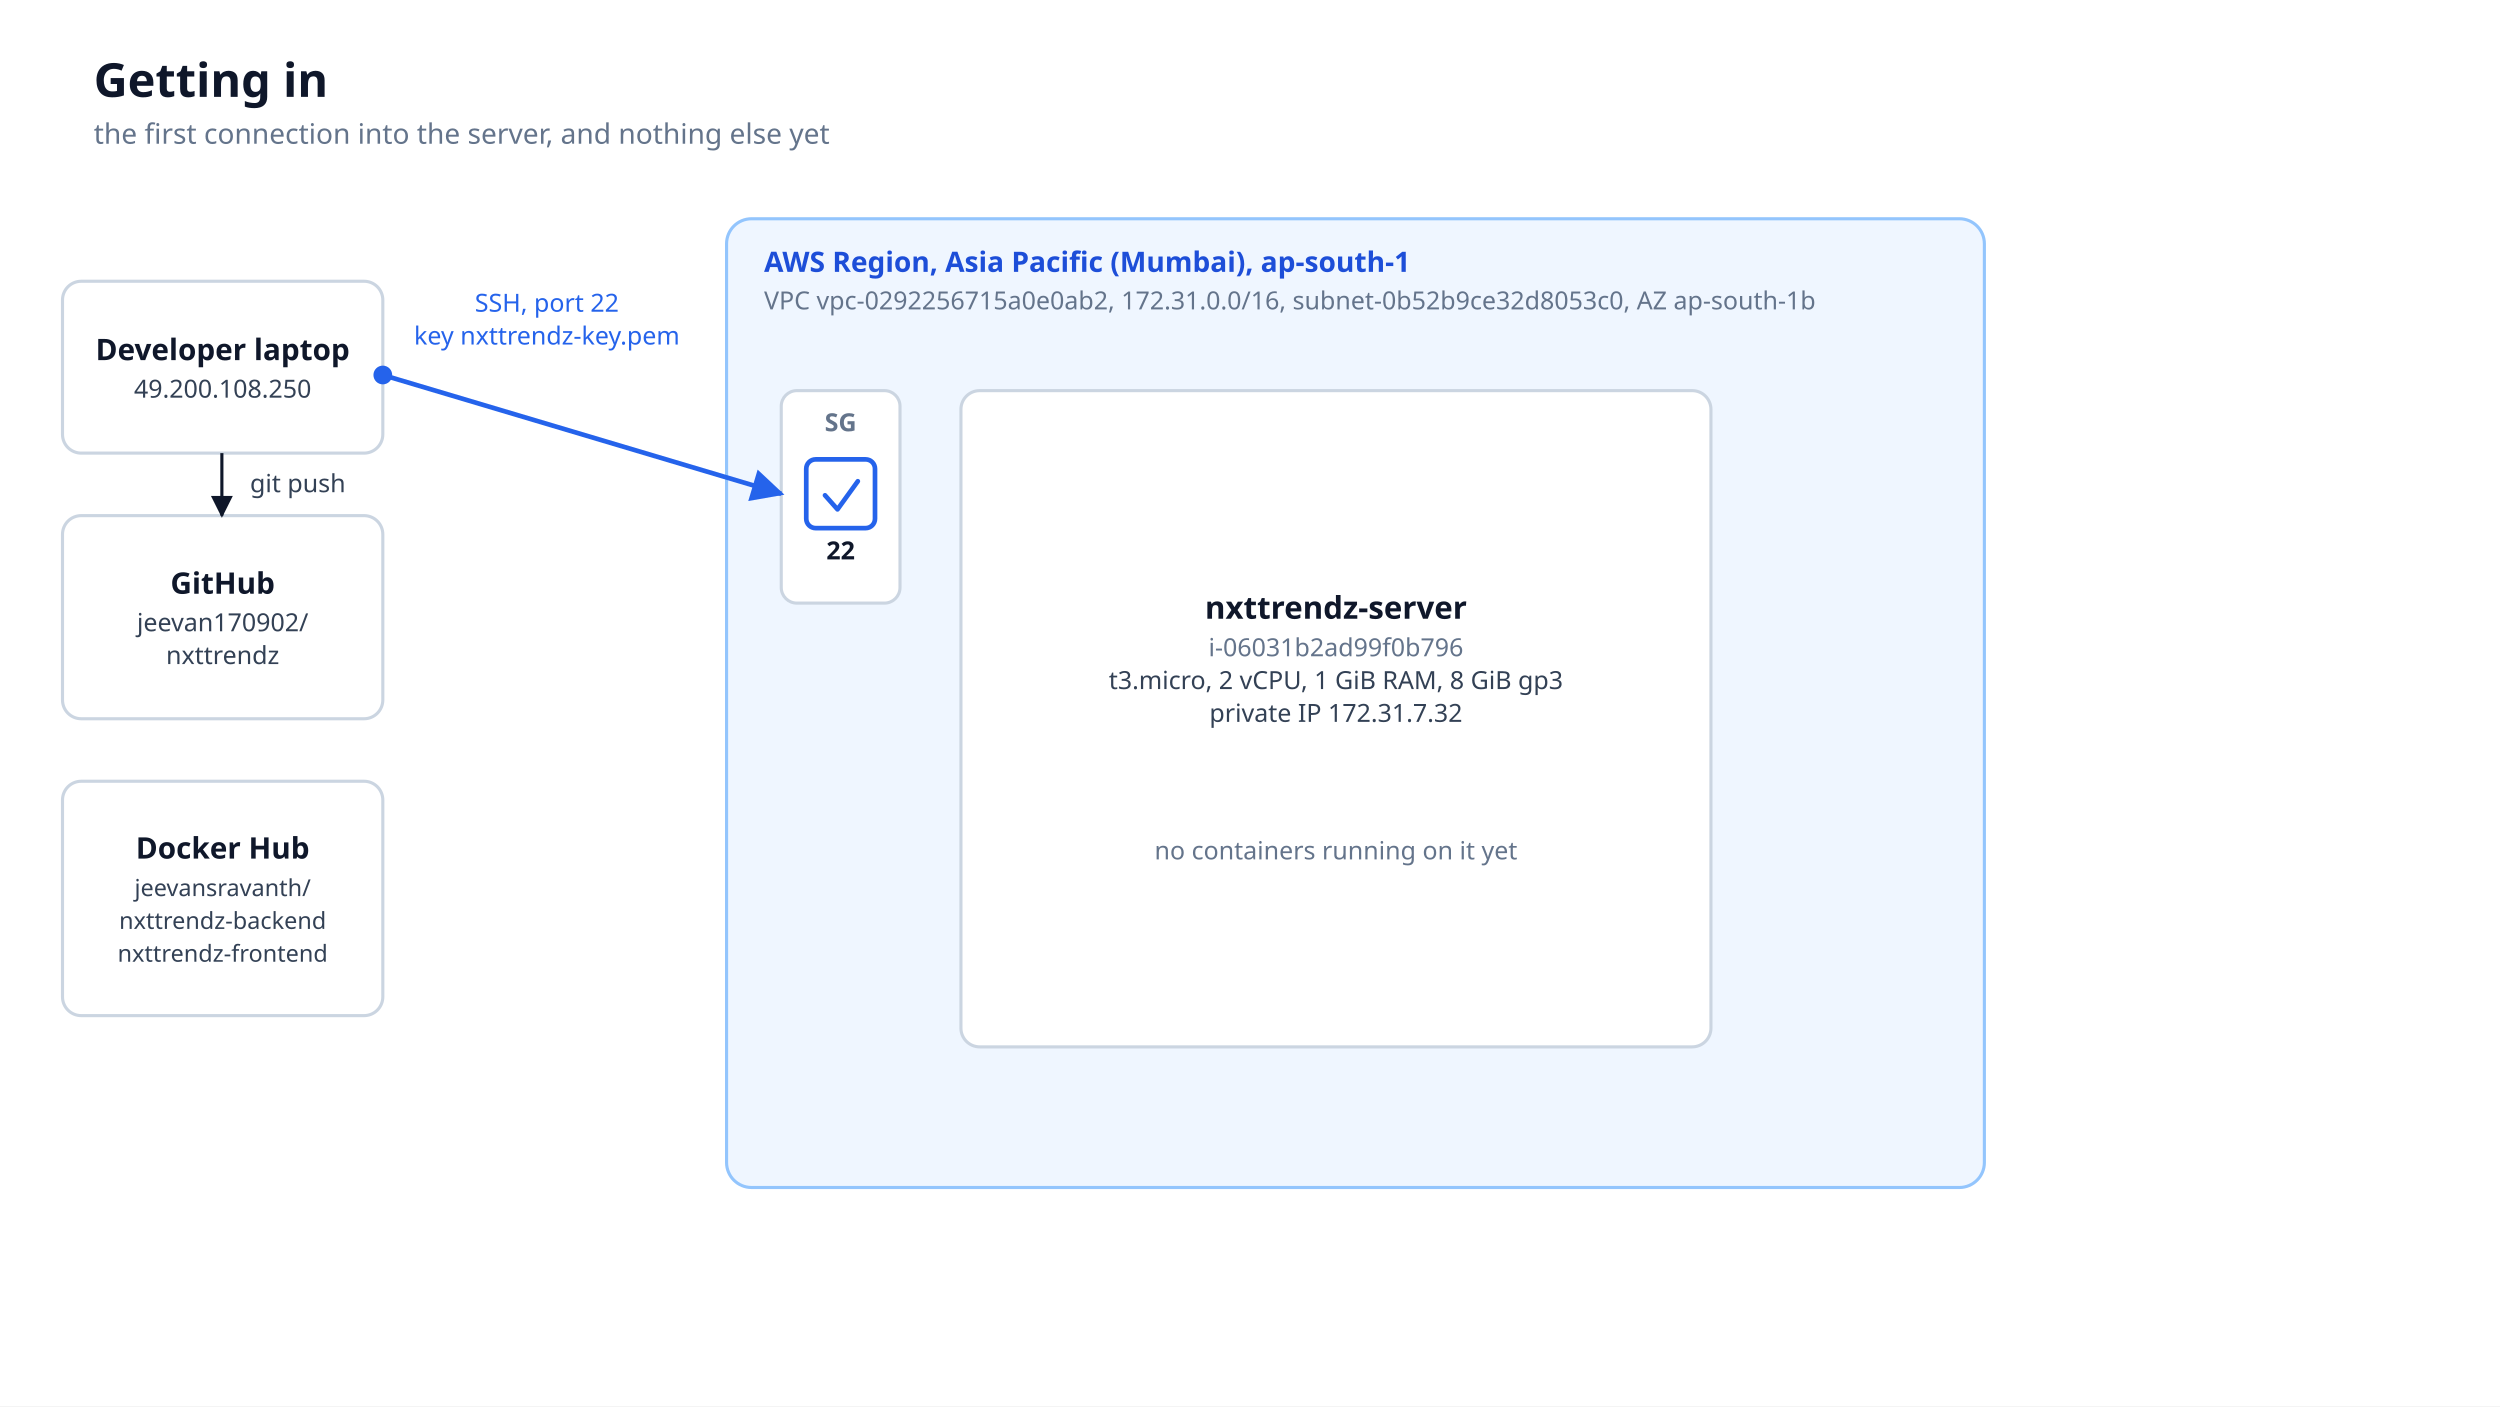
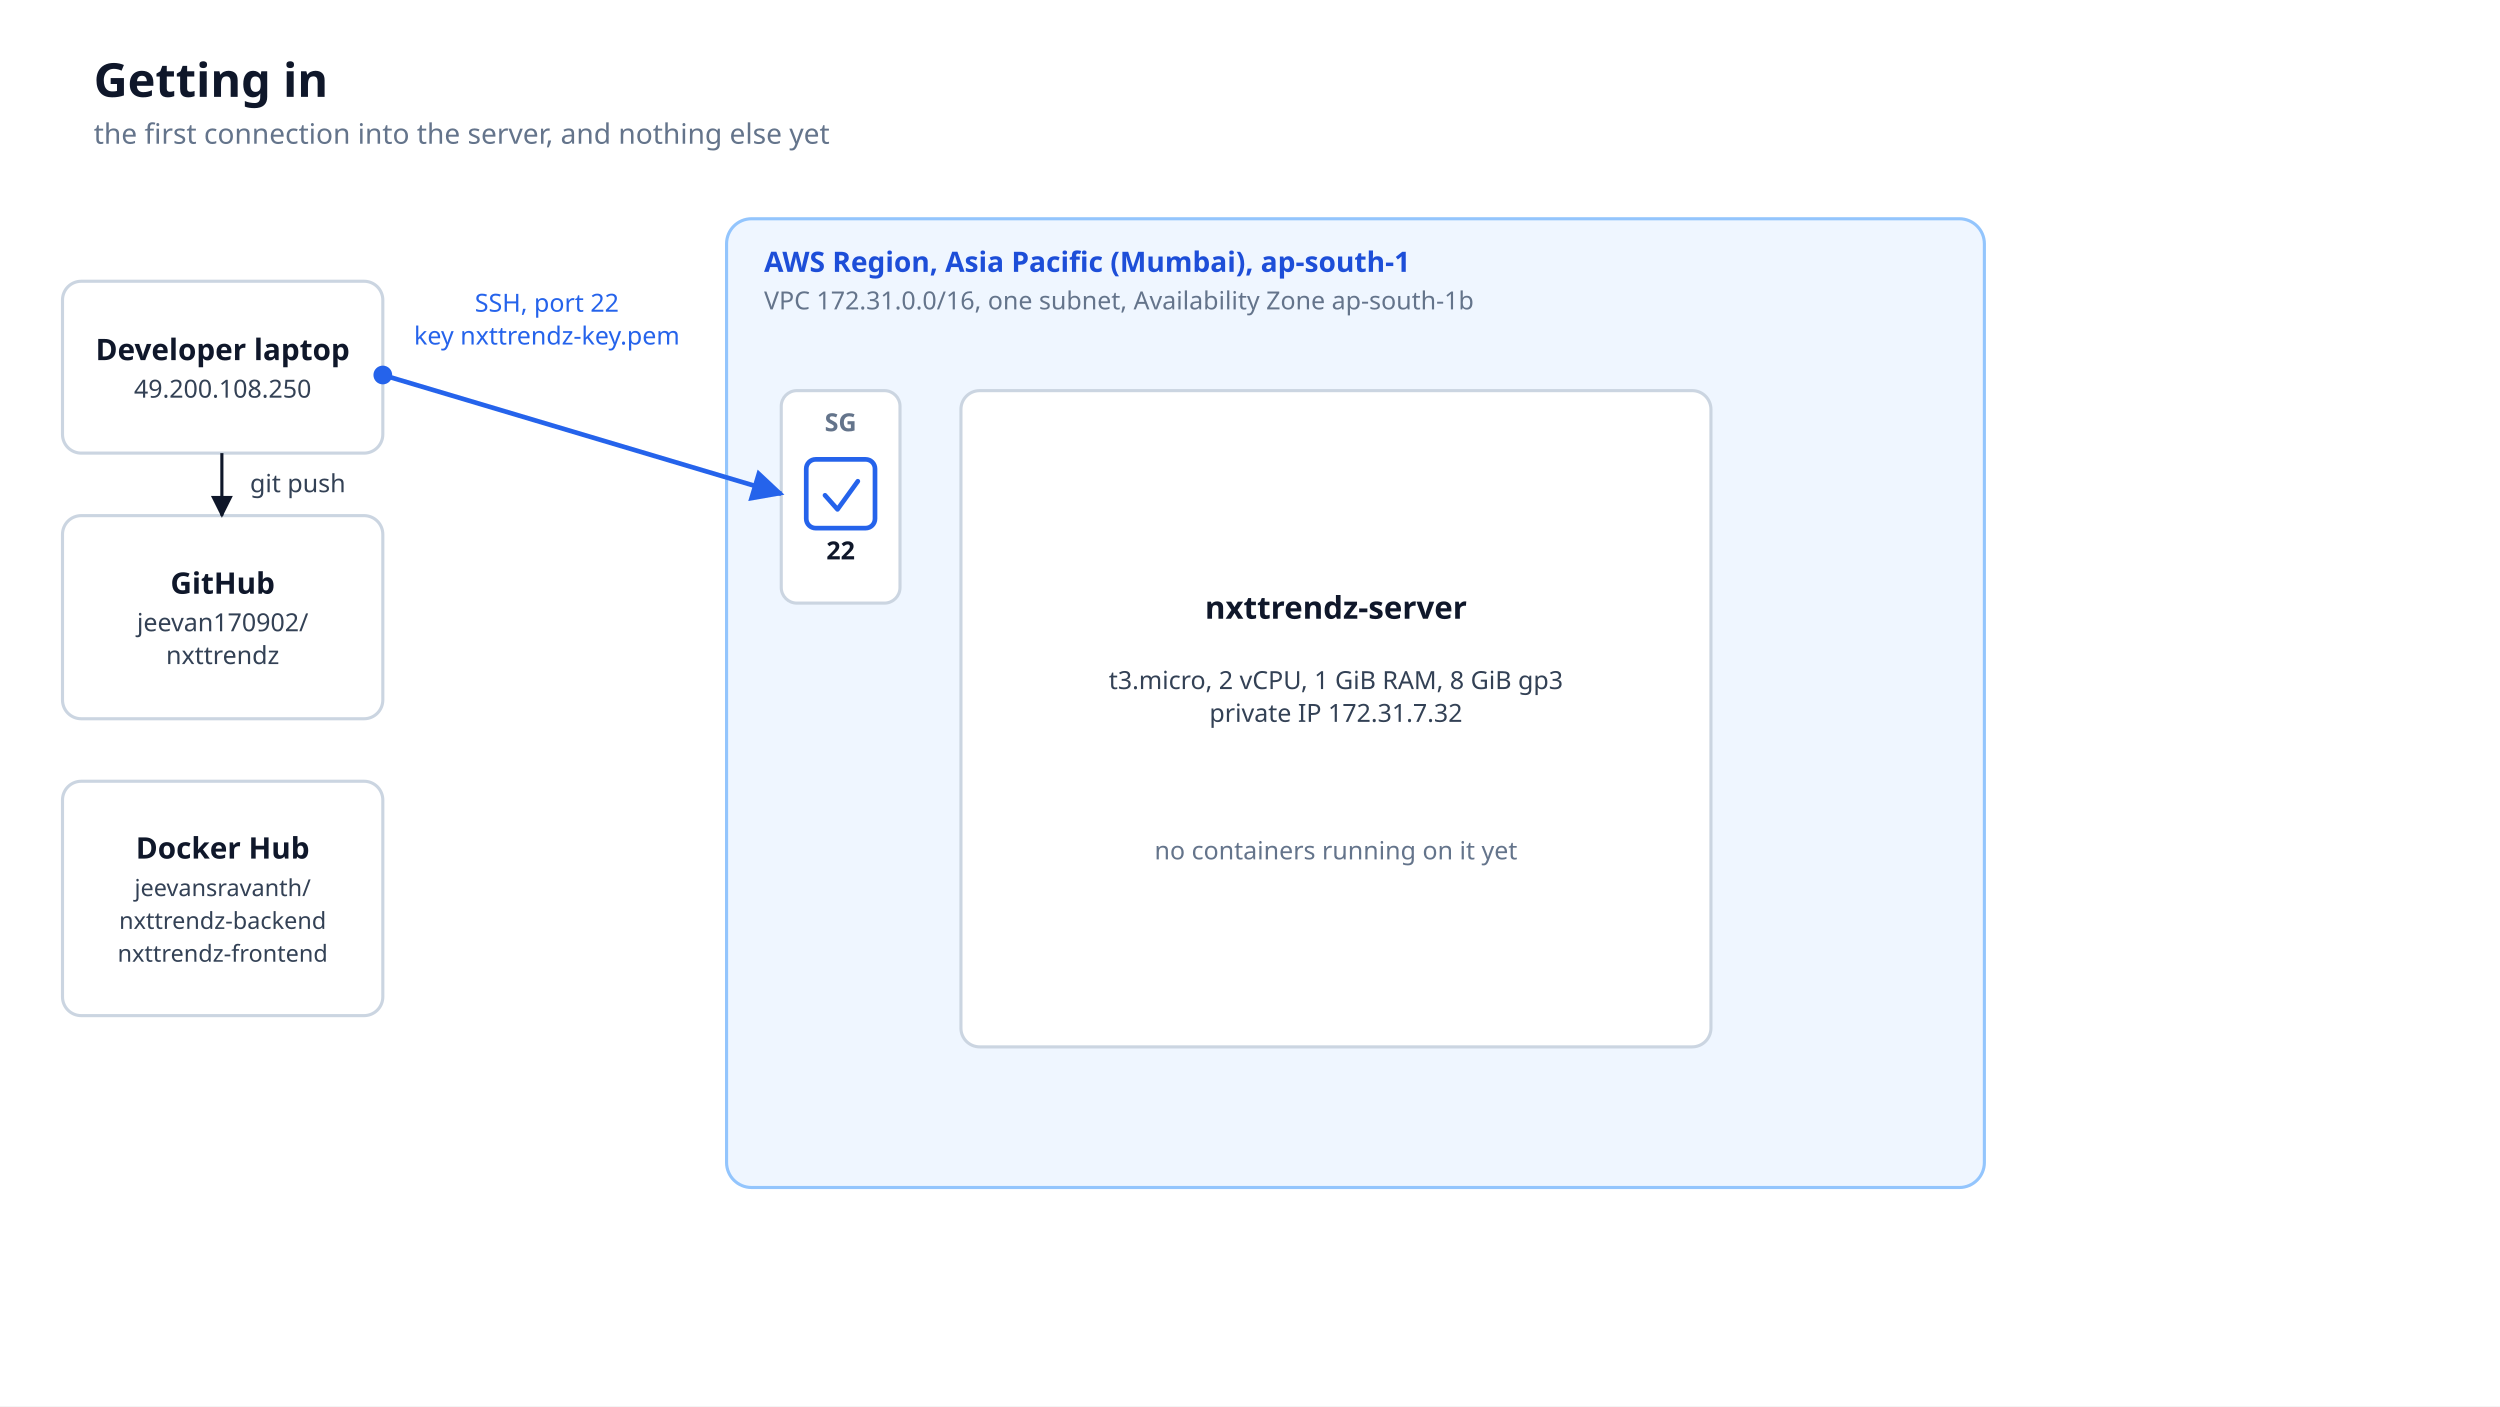
<svg xmlns="http://www.w3.org/2000/svg" viewBox="0 0 1600 900" width="1600" height="900">
  <defs>
    <marker id="a-ink" viewBox="0 0 10 10" refX="9" refY="5" markerWidth="7" markerHeight="7" orient="auto-start-reverse">
      <path d="M0,0 L10,5 L0,10 z" fill="#0F172A" />
    </marker>
    <marker id="a-blue" viewBox="0 0 10 10" refX="9" refY="5" markerWidth="7" markerHeight="7" orient="auto-start-reverse">
      <path d="M0,0 L10,5 L0,10 z" fill="#2563EB" />
    </marker>
    <marker id="a-muted" viewBox="0 0 10 10" refX="9" refY="5" markerWidth="7" markerHeight="7" orient="auto-start-reverse">
      <path d="M0,0 L10,5 L0,10 z" fill="#94A3B8" />
    </marker>
    <marker id="a-teal" viewBox="0 0 10 10" refX="9" refY="5" markerWidth="7" markerHeight="7" orient="auto-start-reverse">
      <path d="M0,0 L10,5 L0,10 z" fill="#0D9488" />
    </marker>
    <marker id="a-green" viewBox="0 0 10 10" refX="9" refY="5" markerWidth="7" markerHeight="7" orient="auto-start-reverse">
      <path d="M0,0 L10,5 L0,10 z" fill="#16A34A" />
    </marker>
    <marker id="a-red" viewBox="0 0 10 10" refX="9" refY="5" markerWidth="7" markerHeight="7" orient="auto-start-reverse">
      <path d="M0,0 L10,5 L0,10 z" fill="#DC2626" />
    </marker>
  </defs>
  <rect width="1600" height="900" fill="#FFFFFF" />
  <text x="60" y="62" font-family="&quot;Segoe UI&quot;, system-ui, sans-serif" font-size="30" fill="#0F172A" font-weight="bold" text-anchor="start">Getting in</text>
  <text x="60" y="92" font-family="&quot;Segoe UI&quot;, system-ui, sans-serif" font-size="18" fill="#64748B" font-weight="normal" text-anchor="start">the first connection into the server, and nothing else yet</text>
  <rect x="465" y="140" width="805" height="620" rx="16" fill="#EFF6FF" stroke="#93C5FD" stroke-width="2" />
  <text x="489" y="174" font-family="&quot;Segoe UI&quot;, system-ui, sans-serif" font-size="18" fill="#1D4ED8" font-weight="bold" text-anchor="start">AWS Region, Asia Pacific (Mumbai), ap-south-1</text>
-   <text x="489" y="198" font-family="&quot;Segoe UI&quot;, system-ui, sans-serif" font-size="16" fill="#64748B" font-weight="normal" text-anchor="start">VPC vpc-0292256715a0e0ab2, 172.31.0.0/16, subnet-0b52b9ce32d8053c0, AZ ap-south-1b</text>
+   <text x="489" y="198" font-family="&quot;Segoe UI&quot;, system-ui, sans-serif" font-size="16" fill="#64748B" font-weight="normal" text-anchor="start">VPC 172.31.0.0/16, one subnet, Availability Zone ap-south-1b</text>
  <rect x="500" y="250" width="76" height="136" rx="10" fill="#FFFFFF" stroke="#CBD5E1" stroke-width="2" />
  <text x="538" y="276" font-family="&quot;Segoe UI&quot;, system-ui, sans-serif" font-size="16" fill="#64748B" font-weight="bold" text-anchor="middle">SG</text>
  <rect x="516" y="294" width="44" height="44" rx="6" fill="#FFFFFF" stroke="#2563EB" stroke-width="3" />
  <path d="M528,317 L536,326 L549,308" fill="none" stroke="#2563EB" stroke-width="3" stroke-linecap="round" stroke-linejoin="round" />
  <text x="538" y="358" font-family="&quot;Segoe UI&quot;, system-ui, sans-serif" font-size="16" fill="#0F172A" font-weight="bold" text-anchor="middle">22</text>
  <rect x="615" y="250" width="480" height="420" rx="12" fill="#FFFFFF" stroke="#CBD5E1" stroke-width="2" />
  <text x="855" y="396" font-family="&quot;Segoe UI&quot;, system-ui, sans-serif" font-size="20" fill="#0F172A" font-weight="bold" text-anchor="middle">nxttrendz-server</text>
-   <text x="855" y="420" font-family="&quot;Segoe UI&quot;, system-ui, sans-serif" font-size="16" fill="#64748B" font-weight="normal" text-anchor="middle">i-06031b2ad99f0b796</text>
  <text x="855" y="441" font-family="&quot;Segoe UI&quot;, system-ui, sans-serif" font-size="16" fill="#334155" font-weight="normal" text-anchor="middle">t3.micro, 2 vCPU, 1 GiB RAM, 8 GiB gp3</text>
  <text x="855" y="462" font-family="&quot;Segoe UI&quot;, system-ui, sans-serif" font-size="16" fill="#334155" font-weight="normal" text-anchor="middle">private IP 172.31.7.32</text>
  <text x="855" y="550" font-family="&quot;Segoe UI&quot;, system-ui, sans-serif" font-size="16" fill="#64748B" font-weight="normal" text-anchor="middle">no containers running on it yet</text>
  <rect x="40" y="180" width="205" height="110" rx="12" fill="#FFFFFF" stroke="#CBD5E1" stroke-width="2" />
  <text x="142.5" y="230.5" font-family="&quot;Segoe UI&quot;, system-ui, sans-serif" font-size="19" fill="#0F172A" font-weight="bold" text-anchor="middle">Developer laptop</text>
  <text x="142.5" y="254.5" font-family="&quot;Segoe UI&quot;, system-ui, sans-serif" font-size="16" fill="#334155" font-weight="normal" text-anchor="middle">49.200.108.250</text>
  <rect x="40" y="330" width="205" height="130" rx="12" fill="#FFFFFF" stroke="#CBD5E1" stroke-width="2" />
  <text x="142.5" y="380" font-family="&quot;Segoe UI&quot;, system-ui, sans-serif" font-size="19" fill="#0F172A" font-weight="bold" text-anchor="middle">GitHub</text>
  <text x="142.5" y="404" font-family="&quot;Segoe UI&quot;, system-ui, sans-serif" font-size="16" fill="#334155" font-weight="normal" text-anchor="middle">jeevan170902/</text>
  <text x="142.5" y="425" font-family="&quot;Segoe UI&quot;, system-ui, sans-serif" font-size="16" fill="#334155" font-weight="normal" text-anchor="middle">nxttrendz</text>
  <rect x="40" y="500" width="205" height="150" rx="12" fill="#FFFFFF" stroke="#CBD5E1" stroke-width="2" />
  <text x="142.5" y="549.5" font-family="&quot;Segoe UI&quot;, system-ui, sans-serif" font-size="19" fill="#0F172A" font-weight="bold" text-anchor="middle">Docker Hub</text>
  <text x="142.5" y="573.5" font-family="&quot;Segoe UI&quot;, system-ui, sans-serif" font-size="15" fill="#334155" font-weight="normal" text-anchor="middle">jeevansravanth/</text>
  <text x="142.5" y="594.5" font-family="&quot;Segoe UI&quot;, system-ui, sans-serif" font-size="15" fill="#334155" font-weight="normal" text-anchor="middle">nxttrendz-backend</text>
  <text x="142.5" y="615.5" font-family="&quot;Segoe UI&quot;, system-ui, sans-serif" font-size="15" fill="#334155" font-weight="normal" text-anchor="middle">nxttrendz-frontend</text>
  <polyline points="142,290 142,330" fill="none" stroke="#0F172A" stroke-width="2" stroke-linejoin="round" marker-end="url(#a-ink)" />
  <text x="160" y="315" font-family="&quot;Segoe UI&quot;, system-ui, sans-serif" font-size="16" fill="#334155" font-weight="normal" text-anchor="start">git push</text>
  <polyline points="245,240 500,316" fill="none" stroke="#2563EB" stroke-width="3" stroke-linejoin="round" marker-end="url(#a-blue)" />
  <circle cx="245" cy="240" r="6" fill="#2563EB" />
  <rect x="250.44" y="177.5" width="199.12" height="55" fill="#FFFFFF" opacity="0.96" />
  <text x="350" y="199.5" font-family="&quot;Segoe UI&quot;, system-ui, sans-serif" font-size="16" fill="#2563EB" font-weight="normal" text-anchor="middle">SSH, port 22</text>
  <text x="350" y="220.5" font-family="&quot;Segoe UI&quot;, system-ui, sans-serif" font-size="16" fill="#2563EB" font-weight="normal" text-anchor="middle">key nxttrendz-key.pem</text>
</svg>
